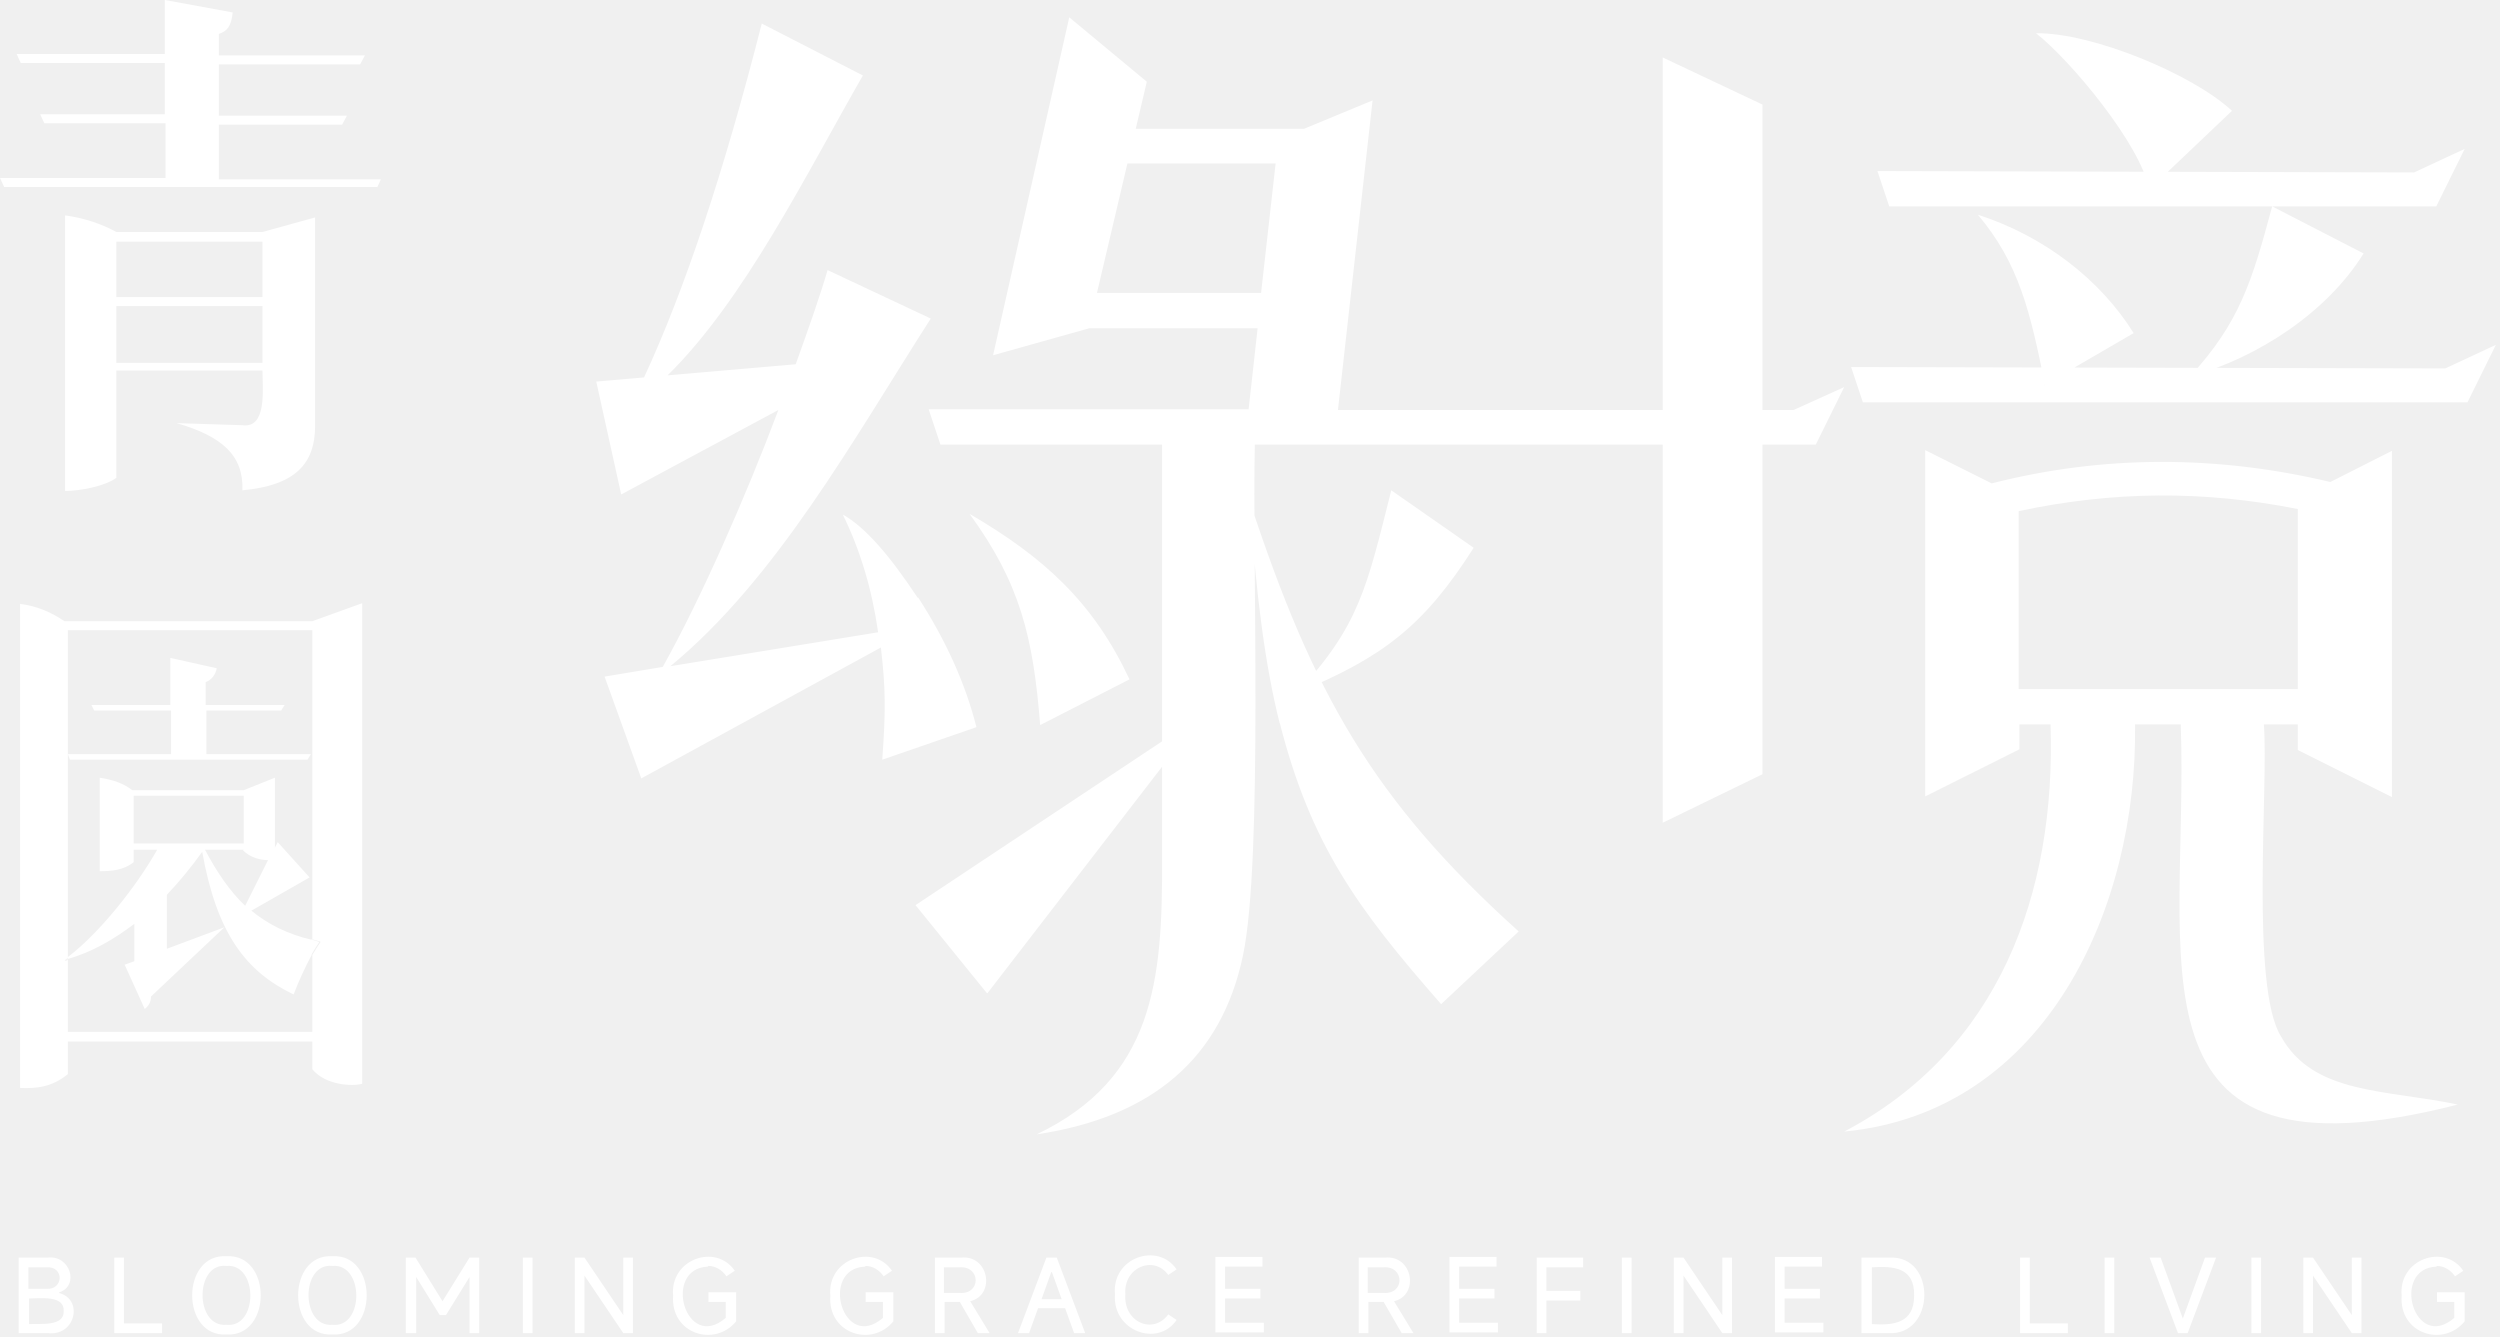
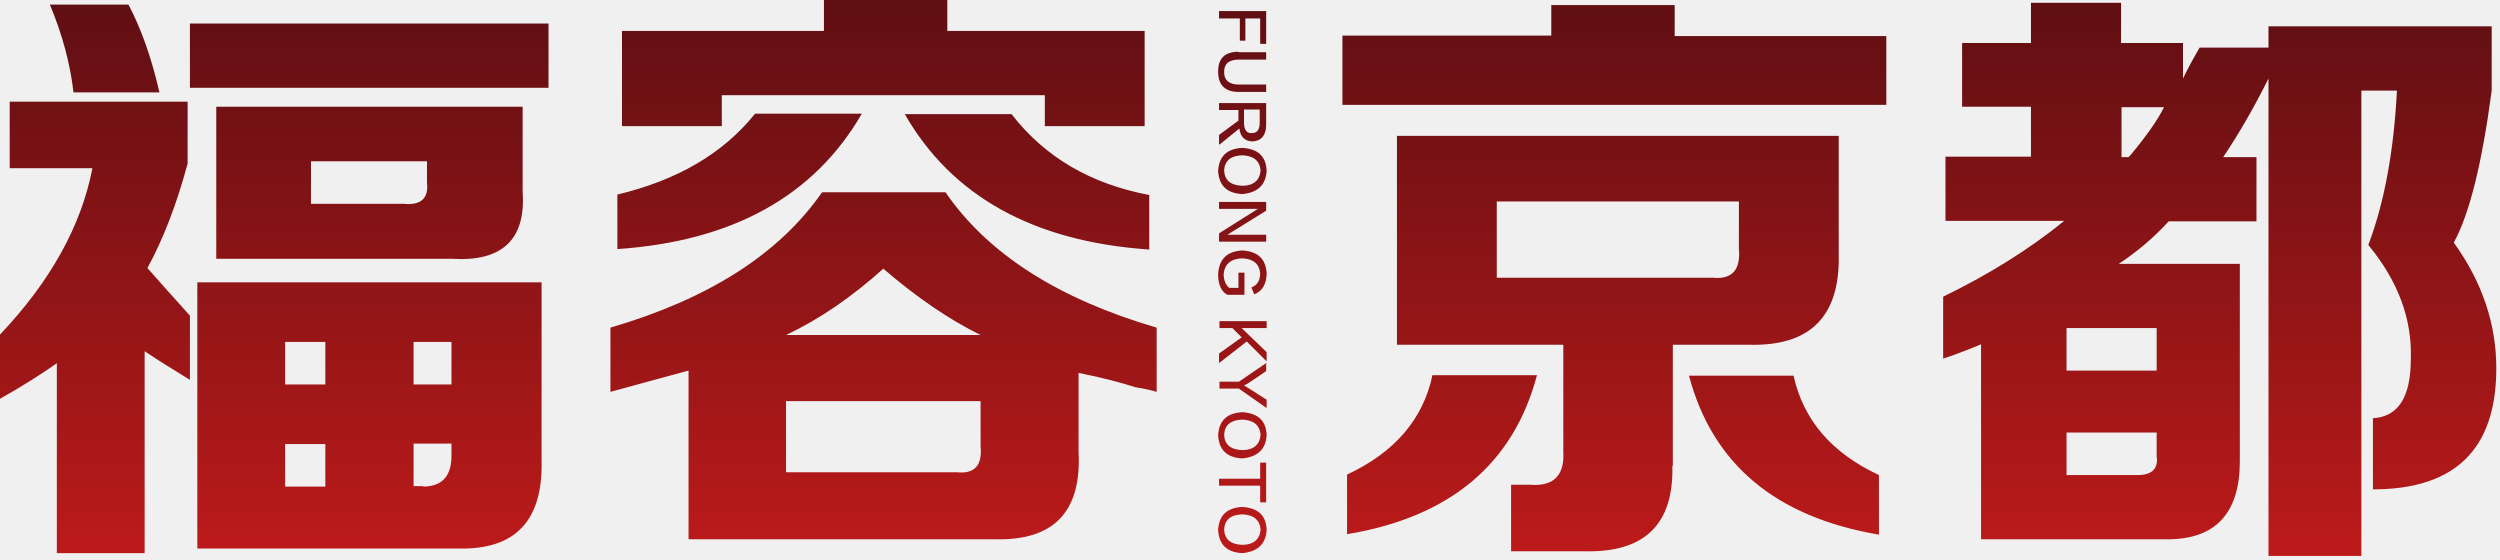
- <svg xmlns="http://www.w3.org/2000/svg" version="1.1" viewBox="0 0 361 193">
+ <svg xmlns="http://www.w3.org/2000/svg" id="_圖層_1" data-name="圖層_1" version="1.1" viewBox="0 0 541 121">
  <defs>
-     <linearGradient id="ll" x1="68.2" y1="74.5" x2="326.7" y2="74.5" gradientTransform="translate(0 193) scale(1 -1)" gradientUnits="userSpaceOnUse">
-       <stop offset="0" stop-color="#a6d8d6" />
-       <stop offset="1" stop-color="#4772a9" />
+     <linearGradient id="_未命名漸層" data-name="未命名漸層" x1="270.1" y1="118.6" x2="270.1" y2="-52.1" gradientTransform="translate(0 121) scale(1 -1)" gradientUnits="userSpaceOnUse">
+       <stop offset="0" stop-color="#610f13" />
+       <stop offset="1" stop-color="#e61f1d" />
    </linearGradient>
  </defs>
-   <path d="M54.5,27H.6l-.6-1.3h23.9v-7.9H6.4l-.6-1.3h18v-7.4H3l-.6-1.3h21.4V0l9.8,1.8c-.2,2-.8,2.7-2,3.1v3.1h21.1l-.7,1.3h-20.4v7.4h18.5l-.7,1.3h-17.8v7.9h23.4l-.6,1.3h0ZM45.5,61.5c0,5.5-2.9,8.6-10.5,9.3.2-5-2.9-7.8-9.5-9.7l9.5.3c3.6.5,2.9-5.3,2.9-7.9h-21.1v15.5c-1.6,1.2-5.3,1.9-7.4,1.9V31.1c2.9.4,5.4,1.3,7.4,2.4h21.1l7.6-2.1v30.1h0ZM37.9,44.2h-21.1v8.2h21.1v-8.2ZM37.9,34.9h-21.1v8h21.1v-8ZM9.8,155.1c-2.3,1.9-4.6,2.1-6.9,2v-69.9c2.4.3,4.5,1.2,6.4,2.5h35.8l7.2-2.6v69.4c-1.5.4-5.3.2-7.2-2.1v-4H9.8v4.8h0ZM9.2,138.7c.2,0,.4-.1.6-.2v10.5h35.3v-11.1c.4-.7.8-1.3,1.2-1.9-.4,0-.8-.2-1.2-.3v-44.7H9.8v18h0c0,0,0,29.3,0,29.4-.2.2-.4.3-.6.5ZM9.8,138.3c-.2.2-.4.3-.6.5.2,0,.4-.1.6-.2v-.3h0ZM9.7,108.9h0c0,0,0,0,0,0h0ZM46.2,135.9c-.4,0-.8-.2-1.2-.3v2.2c.4-.7.8-1.3,1.2-1.9ZM9.8,138.5v-.3c4.6-3.5,9.9-10.2,12.9-15.5h-3.4v1.8c-1.5,1.2-3.3,1.3-4.9,1.3v-13.5c1.9.3,3.4.8,4.7,1.8h16.1l4.5-1.8v10.1l.4-.8,4.6,5.1-8.4,4.8c2.3,1.9,5.2,3.4,8.7,4.2v2.2c-.9,1.7-1.8,3.6-2.6,5.7-6.9-3.3-11.1-8.8-13.2-20.6-1.5,2.1-3.2,4.2-5.1,6.2v7.8l8.3-3.1-10.6,10c0,.8-.3,1.3-.9,1.8l-2.9-6.4,1.4-.5v-5.4c-2.9,2.2-6.1,4.1-9.7,5.1h0ZM35.2,122.7h-5.6c1.7,3.2,3.5,5.9,5.8,8.1l3.3-6.6c-1,0-2.5-.3-3.6-1.4ZM35.2,121.8v-6.9h-15.9v6.9h15.9ZM44.4,109.7l.5-.8h-15.1v-6.3h10.8l.5-.8h-11.4v-3.3c.8-.3,1.4-1,1.6-2l-6.7-1.5v6.8h-11.4l.4.8h11.1v6.3h-14.9c0,0,.3.8.3.8h34.3ZM142.5,143.4l-10.3-12.7,41.4-27.5-31,40.2ZM150.2,104.7l12.9-6.6c-5.2-11.1-12.3-17.6-23.1-23.9,7.3,10,9.2,17.8,10.2,30.5ZM132.6,86.3c4,6.2,6.8,12.4,8.4,18.7l-13.6,4.7c.5-7,.5-10.2-.2-16.2l-34.6,18.9-5.3-14.7,8.4-1.4c5.5-9.8,12-24.6,16.7-37.1l-22.7,12.2-3.6-16.3,6.9-.6c5.8-12.5,11.5-29.5,17-51.1l14.6,7.5c-8.1,14.1-17.1,32.4-28.2,43.3l18.5-1.6c1.9-5.3,3.5-9.8,4.6-13.6l14.9,7c-11.2,17.5-22.3,37.6-37.6,50.2l30-4.9c-.9-6.3-2.6-11.9-5.1-17,3.2,1.8,6.7,5.8,10.8,12h0ZM262.1,64.2h-80.9c-.4,15.8,1.2,59.8-1.7,73.7-3.1,14.9-13.1,23.4-29.8,25.9,16.9-8.1,18.2-22.1,18.1-39.8v-59.8h-32l-1.7-5.1h46.2c0,0,1.3-11.7,1.3-11.7h-24.3l-13.9,3.9,11-48.8,11.2,9.3-1.6,6.8h24.3l9.9-4.1-5,44.7h65.8c0,0,7.3-3.3,7.3-3.3l-4.1,8.3h0ZM182.1,42.3l2.1-18.7h-21.4l-4.4,18.7h23.7ZM184.8,104.5c-2.1-8.3-3.5-19-4.3-32,9.1,27.6,17.8,43.1,38.8,62l-11.2,10.5c-12.1-13.8-18.8-23-23.3-40.6h0ZM187.3,100c9-9.6,10.1-15.3,13.6-29.2l11.9,8.3c-7.2,11.3-13.1,15.8-25.4,20.9h0ZM254.5,111.8l-14.4,7V8.3l14.4,6.8v96.8ZM267.3,53l1.7,5.1h87.3l4.1-8.3-7.3,3.4-85.8-.2ZM271.1,24.7l1.7,5.1h79l4.1-8.3-7.3,3.4-77.5-.2h0ZM295.2,55.6l12.9-7.5c-4.8-7.7-12.9-14-22.5-17.1,6,7.1,7.6,14.2,9.7,24.6h0ZM310.3,27.4l12-11.4c-5.7-5.3-20.2-11.3-28.3-11.2,5,3.9,15.2,16.2,16.3,22.5ZM341.3,36.6l-13.2-6.8c-2.9,10.8-4.7,16.8-11.9,24.6,10-2.8,19.9-9.4,25.1-17.8ZM354.9,159.5c-49.3,12.6-38.8-20.9-40-54.9h-6.6c.4,26.2-12.7,56-42,58.8,22.3-11.7,30.6-34.3,29.8-58.8h-4.5v3.6l-13.6,6.8v-50l9.6,4.8c16.1-4.1,32.5-4.1,48.9-.2l8.9-4.5v50l-13.6-6.8v-3.7h-4.9c.7,8.8-2,38,2.5,45.1,4.7,8.4,15.2,7.6,25.5,9.8h0ZM291.5,99.5h40.3c0,.1,0-26,0-26-13.7-2.7-26.6-2.6-40.3.3v25.7h0ZM8.6,186.6c2.9-1,1.5-5.4-1.7-5H2.7v10.9h4.2c4,.5,5.2-4.9,1.6-5.8h0ZM6.7,183c2.6-.2,2.5,3.3,0,3.1h-2.6v-3.1h2.5ZM4.2,191.1v-3.6c1.6,0,5.1-.5,5,1.8.1,2.3-3.4,1.8-5,1.9ZM17.9,181.6h-1.4v10.9h6.9v-1.4h-5.5v-9.5ZM32.7,192.7c6.6.4,6.6-11.7,0-11.3-6.6-.4-6.6,11.7,0,11.3ZM32.7,191.3c-4.6.4-4.6-9,0-8.5,4.6-.4,4.6,9,0,8.5ZM48,192.7c6.6.4,6.6-11.7,0-11.3-6.6-.4-6.6,11.7,0,11.3ZM48,191.3c-4.6.4-4.6-9,0-8.5,4.6-.4,4.6,9,0,8.5ZM60.1,192.5v-8.1h0l3.4,5.5h.9l3.4-5.5h0v8.1h1.4v-10.9h-1.4l-3.9,6.3h0l-3.9-6.3h-1.4v10.9h1.4ZM76.9,181.6h-1.4v10.9h1.4v-10.9ZM84.4,192.5v-8.3h0l5.6,8.3h1.4v-10.9h-1.4v8.3h0l-5.6-8.3h-1.4v10.9h1.4ZM102.3,182.8c1,0,2,.6,2.6,1.5l1.2-.8c-2.7-4-9.4-1.7-8.9,3.6-.4,5.5,6,7.5,9.1,3.7v-4.2h-4v1.4h2.5v2.3c-5.8,5-9.2-7.1-2.6-7.4h0ZM125,182.8c1,0,2,.6,2.6,1.5l1.2-.8c-2.7-4-9.4-1.7-8.9,3.6-.4,5.5,6,7.5,9.1,3.7v-4.2h-4v1.4h2.5v2.3c-5.8,5-9.2-7.1-2.6-7.4h0ZM142.9,192.5l-2.8-4.6c3.7-.9,2.7-6.7-1.3-6.3h-3.8v10.9h1.4v-4.5h2.2l2.6,4.5h1.7ZM138.6,183c3-.2,3.1,3.9,0,3.7h-2.3v-3.7h2.3ZM156.7,192.5l-4.1-10.9h-1.5l-4.1,10.9h1.6l1.3-3.6h3.9l1.3,3.6h1.6ZM151.9,183.7h0l1.4,3.9h-2.9l1.4-3.9ZM168.7,189.8c-2.2,3-6.5,1.1-6.2-2.9-.3-3.9,4.1-5.7,6.2-2.8l1.2-.8c-2.7-4-9.4-1.7-8.9,3.6-.4,5.3,6.2,7.7,8.9,3.7l-1.2-.8h0ZM176.9,187.5h5.1v-1.4h-5.1v-3.2h5.4v-1.4h-6.8v10.9h7v-1.4h-5.6v-3.6h0ZM204.1,192.5l-2.8-4.6c3.7-.9,2.7-6.7-1.3-6.3h-3.8v10.9h1.4v-4.5h2.2l2.6,4.5h1.7ZM199.8,183c3-.2,3.1,3.9,0,3.7h-2.3v-3.7h2.3ZM210.7,187.5h5.1v-1.4h-5.1v-3.2h5.4v-1.4h-6.8v10.9h7v-1.4h-5.6v-3.6h0ZM223.3,187.8h4.9v-1.4h-4.9v-3.4h5.3v-1.4h-6.7v10.9h1.4v-4.7ZM235.6,181.6h-1.4v10.9h1.4v-10.9ZM243.1,192.5v-8.3h0l5.6,8.3h1.4v-10.9h-1.4v8.3h0l-5.6-8.3h-1.4v10.9h1.4ZM257.7,187.5h5.1v-1.4h-5.1v-3.2h5.4v-1.4h-6.8v10.9h7v-1.4h-5.6v-3.6h0ZM272.6,192.5c6.9.5,7.1-11.3.2-10.9h-4v10.9h3.8ZM270.3,191.1v-8.1c3.1-.2,6.2,0,6.1,4.1,0,4-3,4.3-6.1,4.1h0ZM293.1,181.6h-1.4v10.9h6.9v-1.4h-5.5v-9.5h0ZM305.3,181.6h-1.4v10.9h1.4v-10.9ZM314.4,192.5h1.5l4.1-10.9h-1.6l-3.2,8.8h0l-3.2-8.8h-1.6l4.1,10.9h0ZM326.5,181.6h-1.4v10.9h1.4v-10.9ZM334,192.5v-8.3h0l5.6,8.3h1.4v-10.9h-1.4v8.3h0l-5.6-8.3h-1.4v10.9h1.4ZM351.9,182.8c1,0,2,.6,2.6,1.5l1.2-.8c-2.7-4-9.4-1.7-8.9,3.6-.4,5.5,6,7.5,9.1,3.7v-4.2h-4v1.4h2.5v2.3c-5.8,5-9.2-7.1-2.6-7.4h0Z" fill="#fff" />
-   <path d="M74,142c-10.6,13.7.9,22.1,25-11-4.1,34.6,50.5-51.7,100-19,59.8,39.4,74.4-49.9,126-24" fill="none" stroke="url(#ll)" stroke-linecap="round" stroke-linejoin="round" stroke-width="4" stroke-dasharray="309" stroke-dashoffset="309">
-     <animate attributeName="stroke-dashoffset" fill="freeze" from="309" to="0" dur="1s" begin="0s" />
-   </path>
+   <path d="M12.3,119.7v-41.1c-3.4,2.4-7.5,5-12.3,7.7v-13.9c11-11.6,17.6-23.6,20-36H2.1v-14.4h38.5v13.4c-2.4,8.9-5.3,16.4-8.7,22.6,2.7,3.1,5.8,6.5,9.2,10.3v13.9c-3.4-2.1-6.7-4.1-9.8-6.2v43.7H12.3h0ZM27.8,1c2.7,5.1,5,11.5,6.7,19H15.9c-.7-6.2-2.4-12.5-5.1-19h17,0ZM41.1,5.1h77.6v13.9H41.1V5.1ZM42.7,118.7v-57.6h74.5v38.6c.3,13-5.7,19.3-18,19h-56.5ZM46.8,56V23.1h66.3v18.5c.7,10.3-4.5,15.1-15.4,14.4h-50.9ZM61.7,74v9.2h8.7v-9.2h-8.7ZM61.7,96.1v9.2h8.7v-9.2h-8.7ZM92.5,34.9h-25.2v9.2h20c3.8.4,5.5-1.2,5.1-4.6v-4.6ZM97.7,74h-8.2v9.2h8.2v-9.2ZM91.5,105.3c4.1,0,6.2-2.2,6.2-6.7v-2.6h-8.2v9.2h2.1ZM149,116.7v-36.5c-5.1,1.4-10.8,2.9-16.9,4.6v-13.9c21.2-6.2,36.5-15.9,45.8-29.3h26.7c9.2,13.4,24.5,23.1,45.7,29.3v13.9c-1-.3-2.6-.7-4.6-1-3.1-1-7.2-2.1-12.3-3.1v17c.7,13-5.3,19.3-18,19h-66.3ZM133.6,42.1c13-3.1,22.9-8.9,29.8-17.5h23.1c-10.3,17.8-27.9,27.6-52.9,29.3v-11.8h0ZM247.7,6.7v20.6h-21.6v-6.7h-69.9s0,6.7,0,6.7h-21.6V6.7h43.7V0h26.7v6.7h42.7ZM191.2,58.1c-6.9,6.2-13.9,11-21.1,14.4h42.1c-6.9-3.4-13.9-8.2-21.1-14.4ZM170.1,86.8v15.4h37c3.8.4,5.5-1.5,5.1-5.6v-9.8h-42.1ZM248.7,42.2v11.8c-25-1.7-42.7-11.5-52.9-29.3h23.1c7.2,9.3,17.1,15.1,29.8,17.5ZM408.2,7.8v14.9h-117.7V7.7h45.2V1.1h26.7v6.7h45.7s0,0,0,0ZM310,81.2h22.6c-5.1,19.2-18.8,30.7-41.1,34.4v-12.9c10.3-4.8,16.5-12,18.5-21.6ZM361.9,100.8c.3,12.7-6,18.8-19,18.5h-15.9v-14.4h4.1c5.1.4,7.5-2,7.2-7.2v-23.1h-36V29.4h95.6v25.7c.3,13.4-6.2,19.9-19.5,19.5h-16.4v26.2h0ZM323.9,43.7v16.4h46.8c4.1.4,6-1.7,5.6-6.2v-10.3h-52.4ZM388.1,81.2c2.1,9.6,8.2,16.8,18.5,21.6v12.9c-22.3-3.8-36-15.2-41.1-34.4h22.6ZM424.6,23.2v-13.9h14.9V.6h19.5v8.7h13.4v7.7c1-2.1,2.2-4.3,3.6-6.7h14.9v-4.6h48.3v13.9c-2.1,15.8-4.8,26.7-8.2,32.9,6.2,8.6,9.2,17.7,9.2,27.2,0,17.5-8.9,26.2-26.7,26.2v-15.4c5.5-.3,8.2-4.6,8.2-12.8.3-8.6-2.7-16.8-9.2-24.7,3.4-8.9,5.5-20,6.2-33.4h-7.7v100.7h-20.1V17c-3.1,6.2-6.3,11.8-9.8,17h7.2v13.9h-19c-3.1,3.4-6.7,6.5-10.8,9.2h26.2v42.7c0,11.3-5.3,17-15.9,16.9h-40.1v-42.2c-2.4,1-5.1,2.1-8.2,3.1v-13.4c9.9-4.8,18.7-10.3,26.2-16.4h-25.7v-13.9h18.5v-10.8h-14.9ZM447.2,71v9.2h19.5v-9.2h-19.5ZM466.7,98.7v-5.1h-19.5v9.2h15.4c3.1,0,4.5-1.4,4.1-4.1h0ZM460.6,34l.5-.5c3.4-4.1,5.8-7.5,7.2-10.3h-9.2v10.8h1.5ZM272.7,9.5v-5.5h-3.2v4.8h-1.2v-4.8h-4.5v-1.6h10.2v7.1h-1.3ZM268.1,11.3h5.9v1.6h-5.9c-2.2,0-3.2.9-3.2,2.7,0,1.8,1.1,2.7,3.2,2.7h5.9v1.6h-5.9c-3,0-4.5-1.5-4.5-4.4s1.5-4.3,4.4-4.3h0ZM263.8,31.2v-2l4.2-3.1v-2.3h-4.2v-1.5h10.2v4.7c0,2.3-1.1,3.5-2.9,3.6-1.7,0-2.7-1-2.9-2.8l-4.3,3.5ZM272.7,23.7h-3.5v2.8c0,1.6.6,2.4,1.7,2.3,1.2,0,1.7-.8,1.7-2.3v-2.8h0ZM274.1,37c-.2,3.1-2,4.7-5.3,5-3.3-.2-5-1.8-5.2-5,.2-3.2,1.9-4.8,5.2-5,3.4.2,5.2,1.8,5.3,5ZM264.9,36.9c.1,2.1,1.4,3.2,3.9,3.3,2.5,0,3.8-1.2,4-3.3-.2-2.1-1.5-3.2-4-3.3-2.5.1-3.8,1.2-3.9,3.3ZM274,43.8v1.8l-8.4,5.2h0s8.4,0,8.4,0v1.5h-10.2v-1.8l8.4-5.3h-8.4v-1.5h10.2ZM269.4,63.8h-3.8c-1.3-.7-2-2.2-2-4.5.2-3.2,1.9-4.9,5.2-5.1,3.4.2,5.1,1.8,5.3,4.9,0,2.3-.9,3.9-2.7,4.6l-.6-1.5c1.3-.5,1.9-1.5,1.9-3.1-.2-2-1.5-3.1-3.9-3.2-2.5.1-3.8,1.3-4,3.4,0,1.4.5,2.4,1.2,3h2v-3.3h1.3v4.8h0ZM263.8,78.5v-2l4.9-3.5-2-2h-2.8v-1.5h10.2v1.5h-5.4l5.4,5.2v2l-4.3-4.3-5.9,4.6ZM274,78.5v1.8c-1.3.9-2.6,1.8-4,2.7,0,0-.2.1-.4.2-.2.1-.3.2-.4.2.3.2.5.3.8.5.2.1,1.6,1,4.1,2.6v1.8l-6-4.2h-4.2v-1.5h4.2l6-4.1h0ZM274.1,94.2c-.2,3.1-2,4.7-5.3,5-3.3-.2-5-1.8-5.2-5,.2-3.2,1.9-4.8,5.2-5,3.4.2,5.2,1.8,5.3,5h0ZM264.9,94.1c.1,2.1,1.4,3.2,3.9,3.3,2.5,0,3.8-1.2,4-3.3-.2-2.1-1.5-3.2-4-3.3-2.5.1-3.8,1.2-3.9,3.3ZM272.7,108.6v-3.5h-8.9v-1.5h8.9v-3.5h1.3v8.6h-1.3,0ZM274.1,114.7c-.2,3.1-2,4.7-5.3,5-3.3-.2-5-1.8-5.2-5,.2-3.2,1.9-4.8,5.2-5,3.4.2,5.2,1.8,5.3,5h0ZM264.9,114.6c.1,2.1,1.4,3.2,3.9,3.3,2.5,0,3.8-1.2,4-3.3-.2-2.1-1.5-3.2-4-3.3-2.5.1-3.8,1.2-3.9,3.3Z" fill="url(#_未命名漸層)" />
</svg>
